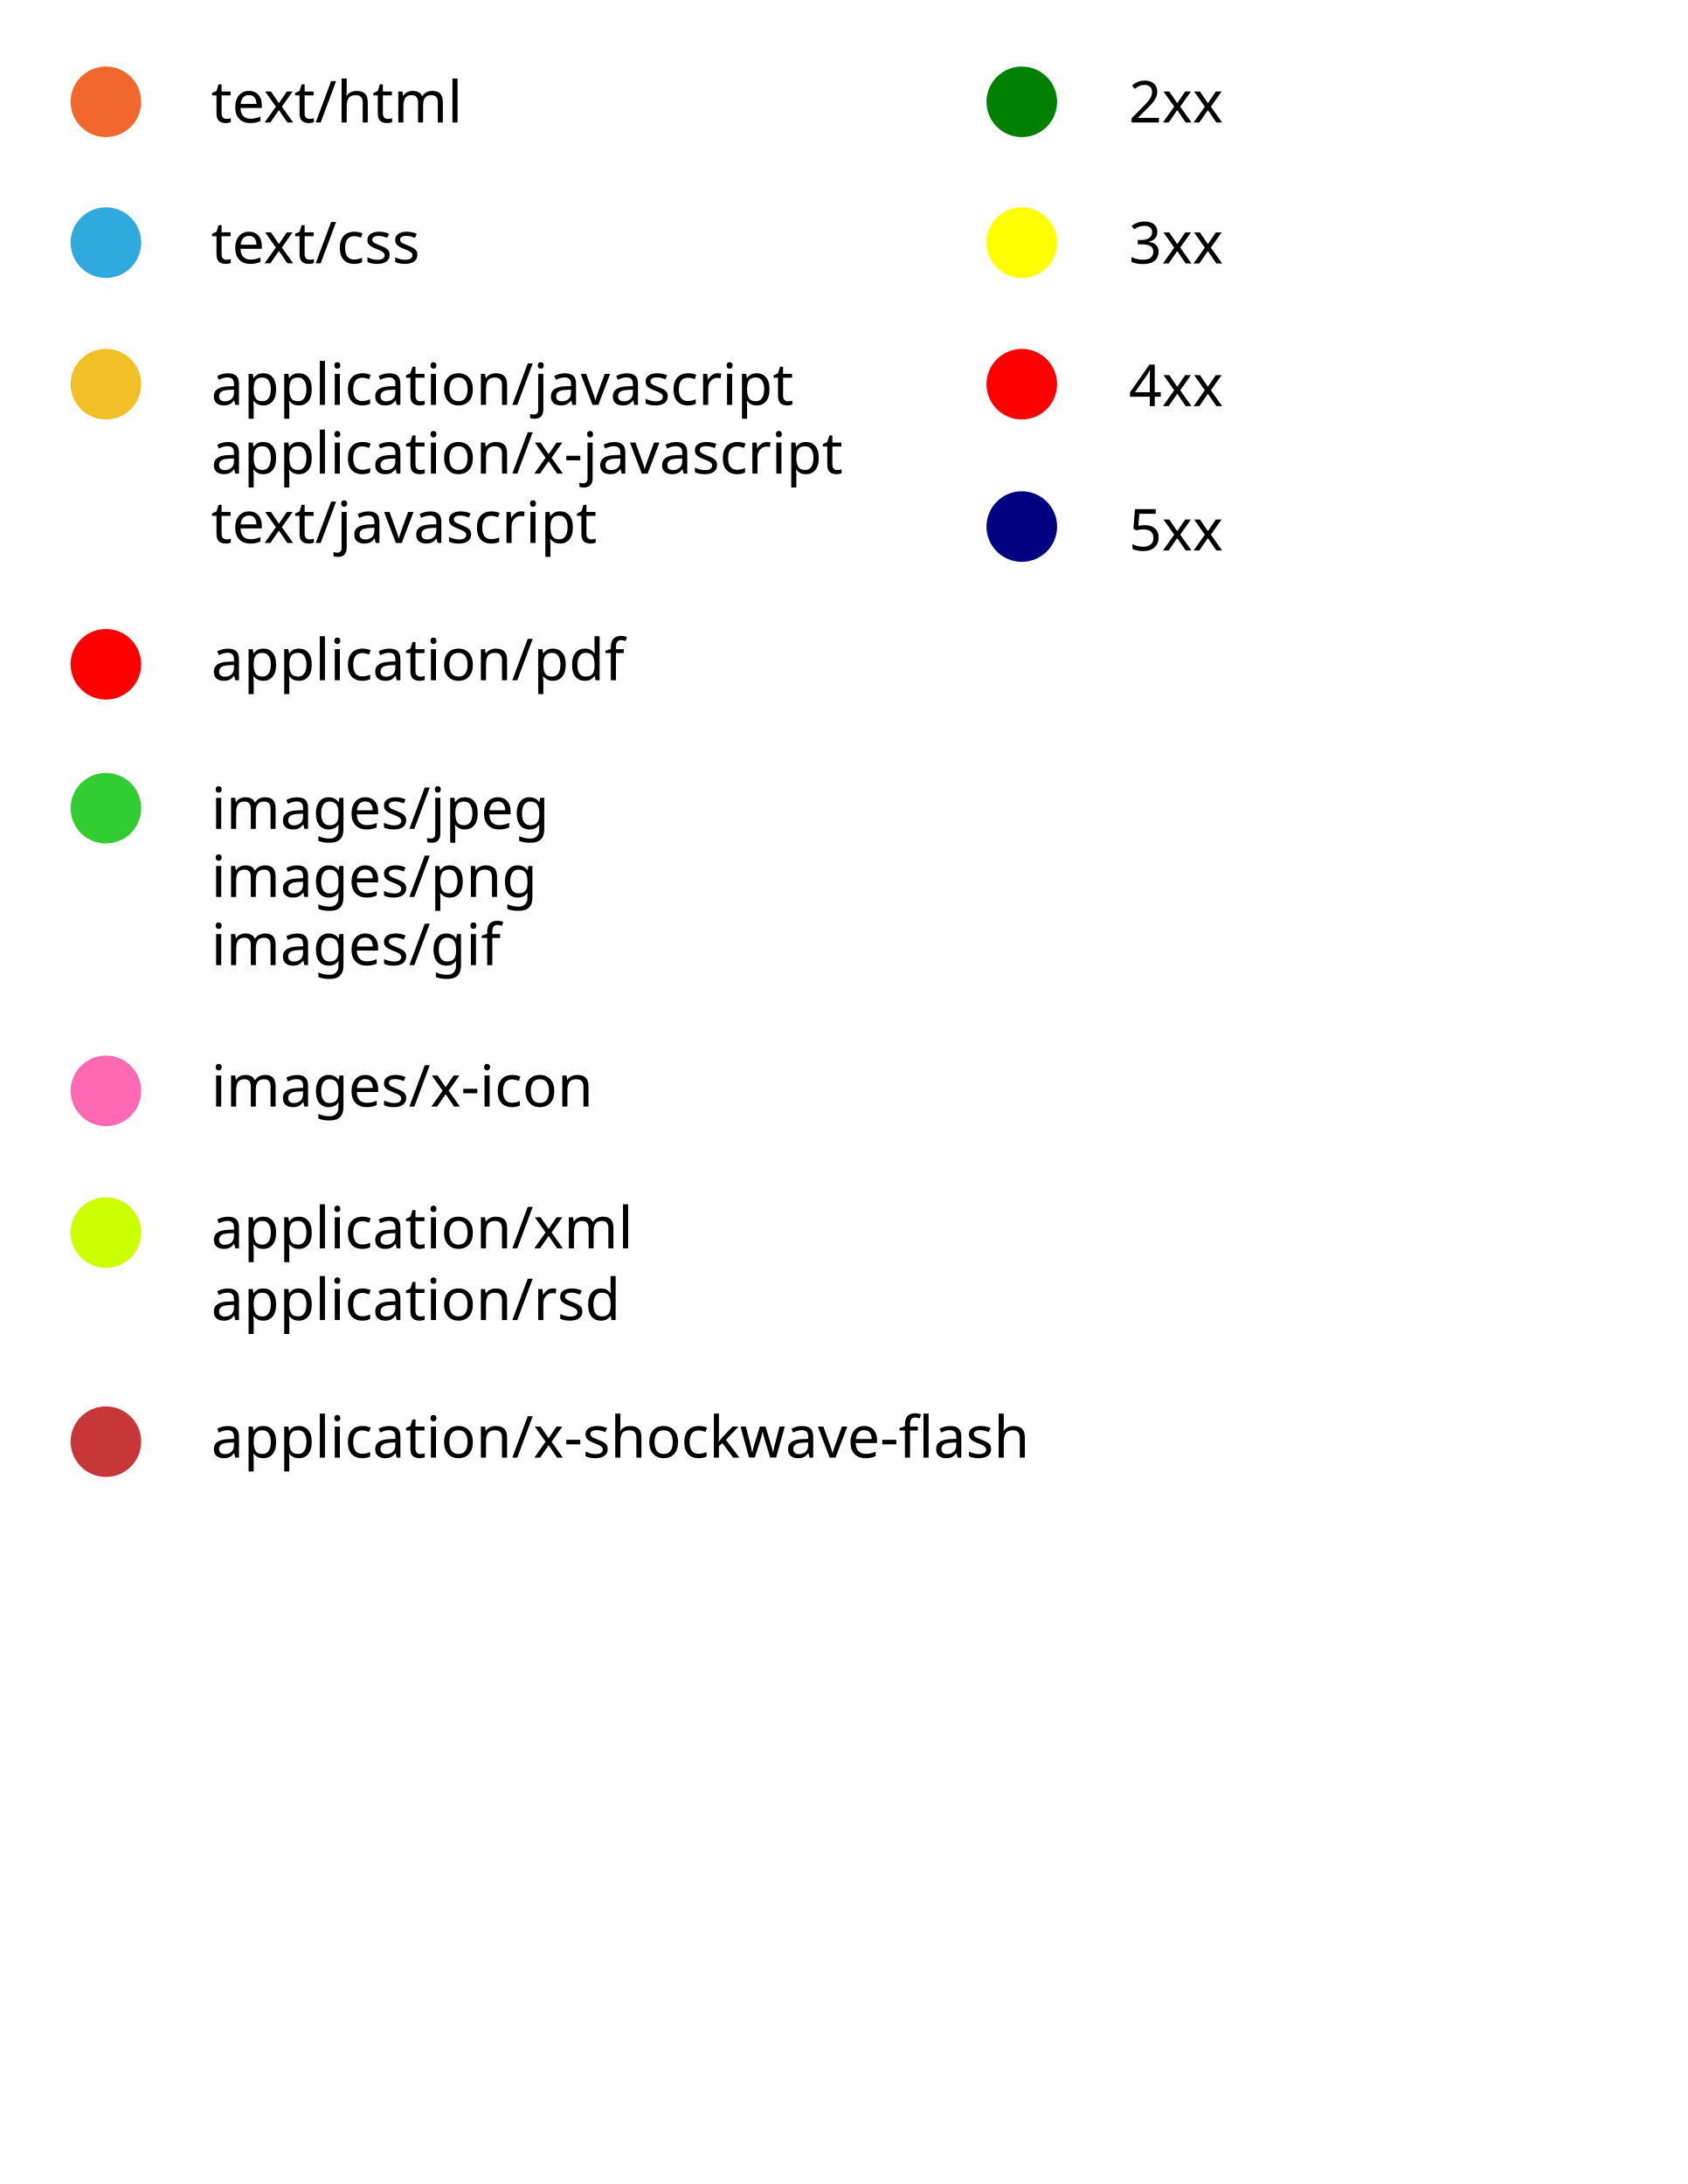
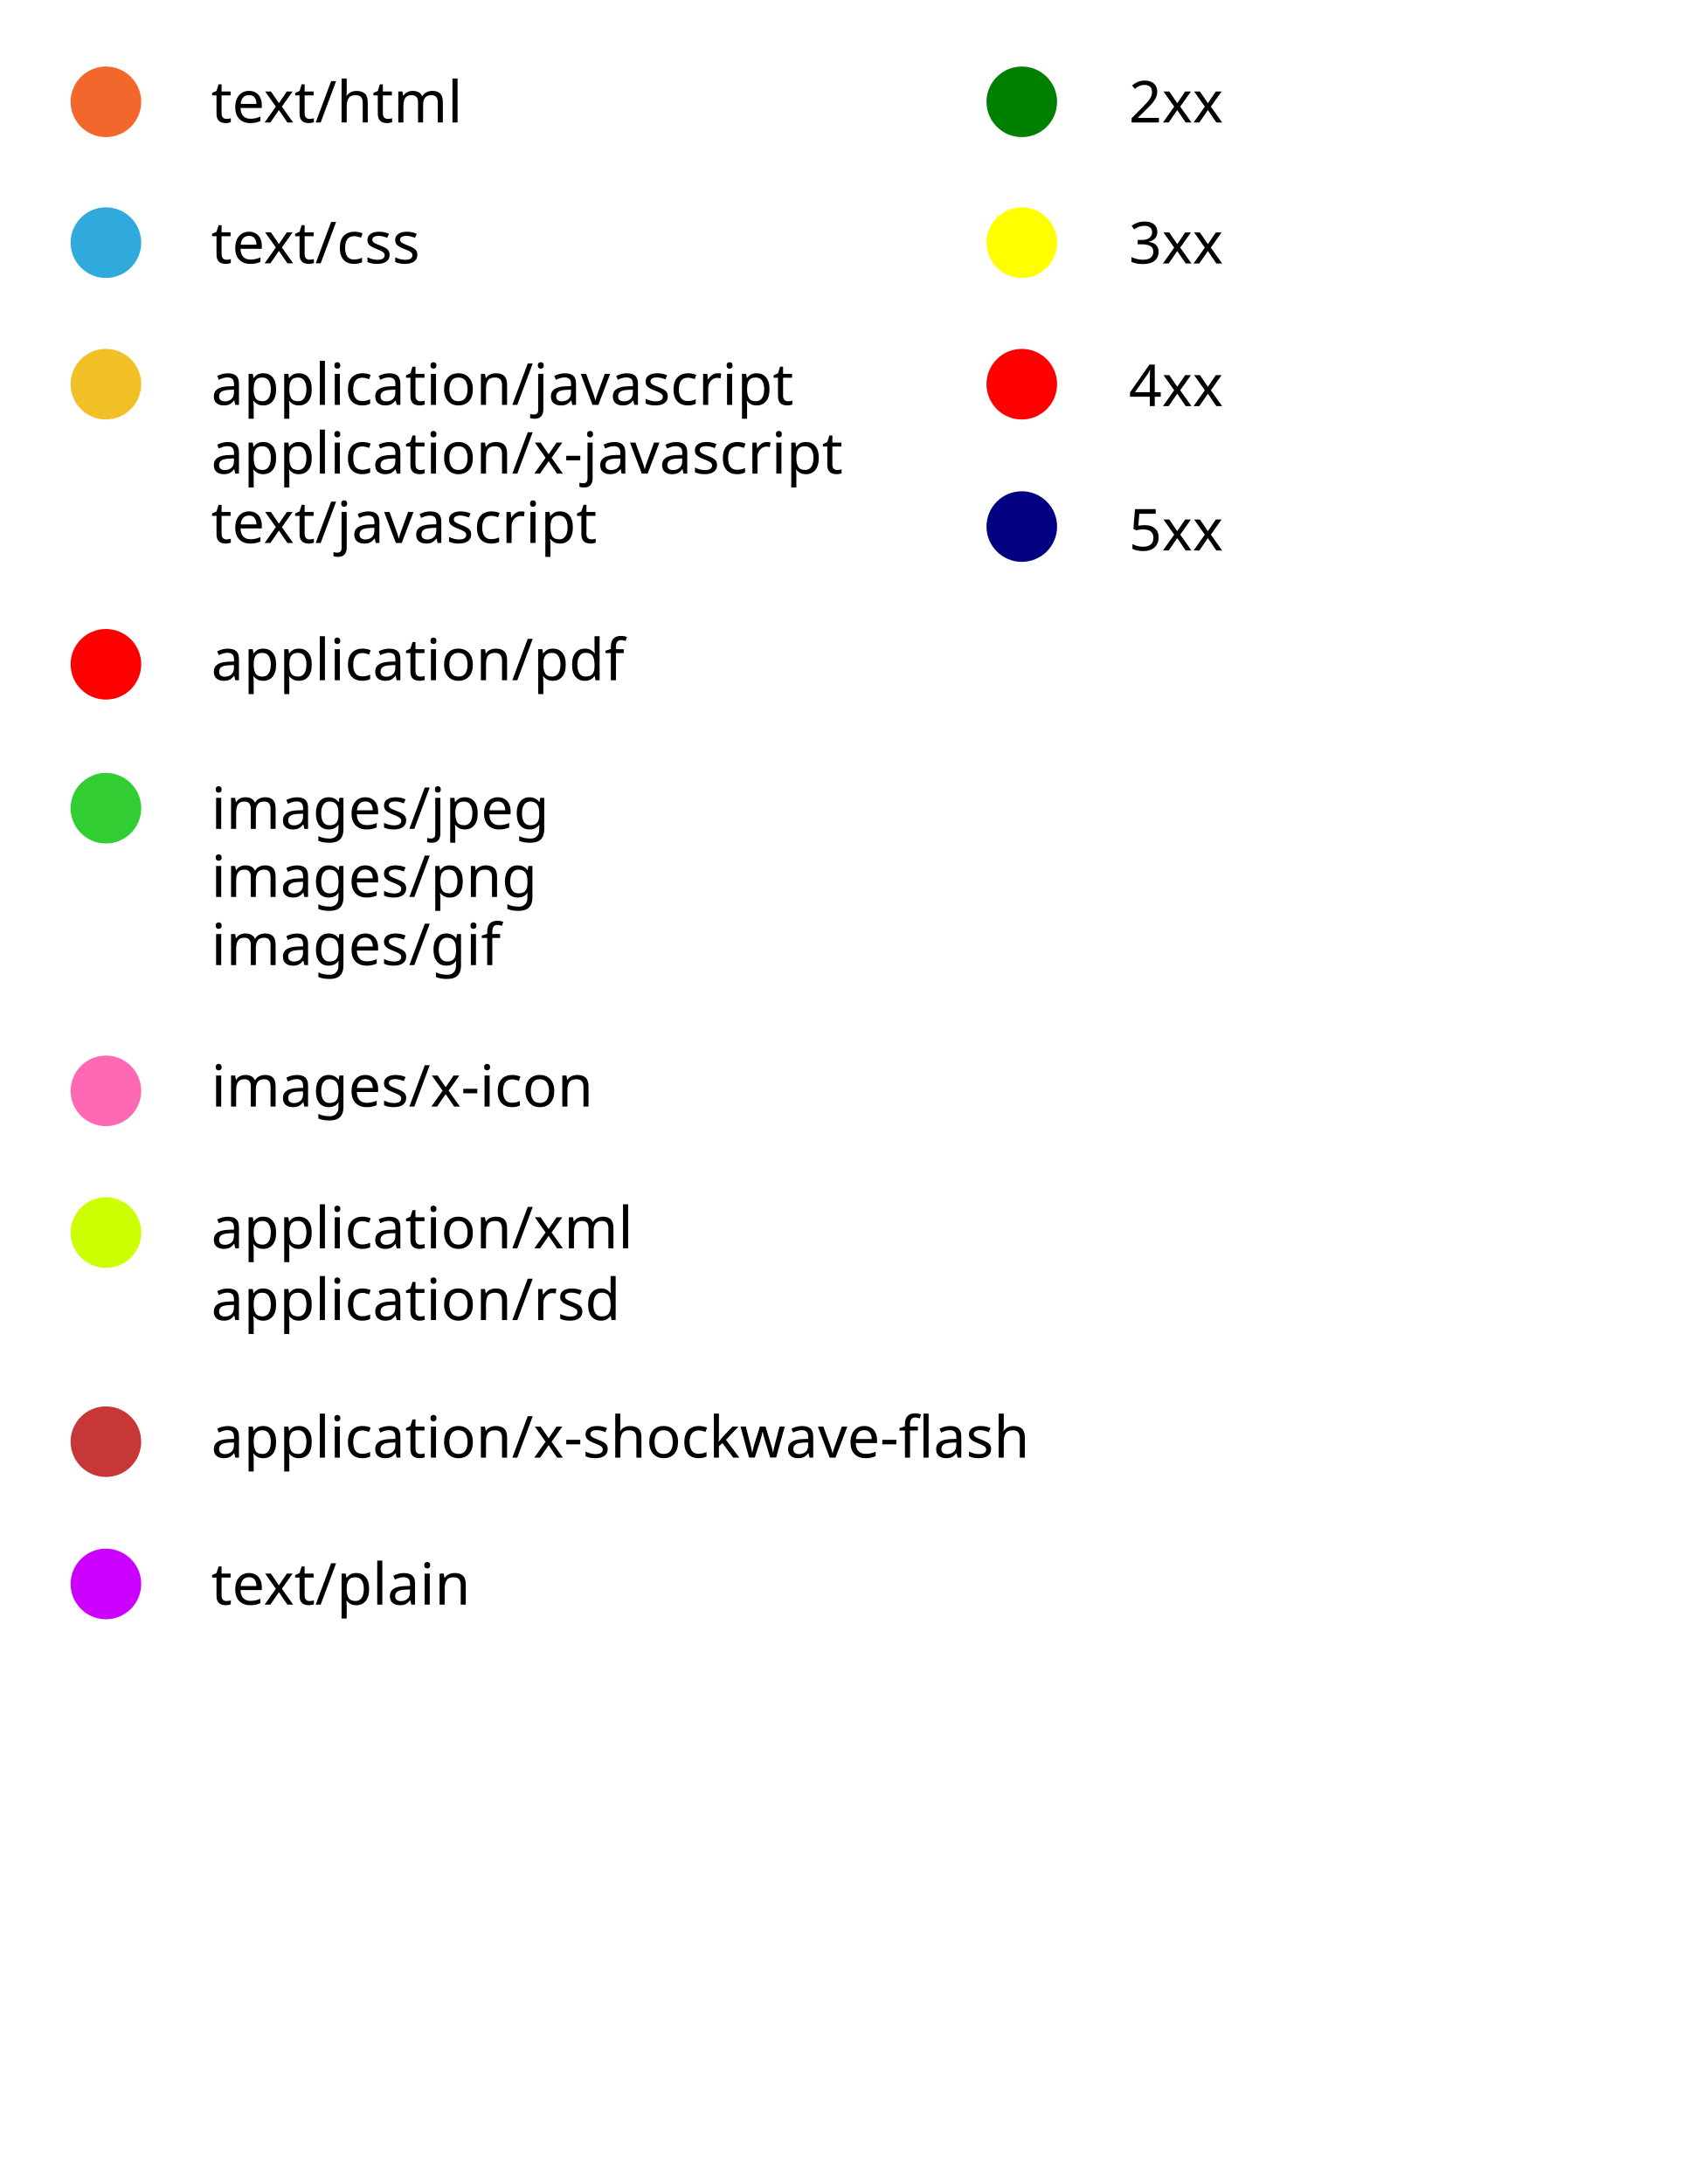
<svg xmlns="http://www.w3.org/2000/svg" width="8.5in" height="11in" viewBox="0 0 765 990" id="svg2" version="1.1">
  <defs id="defs4" />
  <g id="layer1" transform="translate(0,-62.3622)">
    <circle style="opacity:1;fill:#f1672c;fill-opacity:1;fill-rule:evenodd;stroke:none;stroke-width:1.2;stroke-linecap:butt;stroke-linejoin:miter;stroke-miterlimit:4;stroke-dasharray:none;stroke-dashoffset:0;stroke-opacity:1" id="path4138" cx="48" cy="108.52" r="16" />
    <text xml:space="preserve" style="font-style:normal;font-variant:normal;font-weight:300;font-stretch:condensed;font-size:26.25px;line-height:125%;font-family:'Helvetica Neue LT Com';-inkscape-font-specification:'Helvetica Neue LT Com, Light Condensed';text-align:start;letter-spacing:0px;word-spacing:0px;writing-mode:lr-tb;text-anchor:start;fill:#000000;fill-opacity:1;stroke:none;stroke-width:1px;stroke-linecap:butt;stroke-linejoin:miter;stroke-opacity:1" x="95.709" y="117.891" id="text4140">
      <tspan id="tspan4142" x="95.709" y="117.891">text/html</tspan>
    </text>
    <circle r="16" cy="172.355" cx="48" id="circle4144" style="opacity:1;fill:#30a9dc;fill-opacity:1;fill-rule:evenodd;stroke:none;stroke-width:1.2;stroke-linecap:butt;stroke-linejoin:miter;stroke-miterlimit:4;stroke-dasharray:none;stroke-dashoffset:0;stroke-opacity:1" />
    <text id="text4146" y="181.726" x="95.709" style="font-style:normal;font-variant:normal;font-weight:300;font-stretch:condensed;font-size:26.25px;line-height:125%;font-family:'Helvetica Neue LT Com';-inkscape-font-specification:'Helvetica Neue LT Com, Light Condensed';text-align:start;letter-spacing:0px;word-spacing:0px;writing-mode:lr-tb;text-anchor:start;fill:#000000;fill-opacity:1;stroke:none;stroke-width:1px;stroke-linecap:butt;stroke-linejoin:miter;stroke-opacity:1" xml:space="preserve">
      <tspan y="181.726" x="95.709" id="tspan4148">text/css</tspan>
    </text>
    <circle style="opacity:1;fill:#f1bf26;fill-opacity:1;fill-rule:evenodd;stroke:none;stroke-width:1.2;stroke-linecap:butt;stroke-linejoin:miter;stroke-miterlimit:4;stroke-dasharray:none;stroke-dashoffset:0;stroke-opacity:1" id="circle4150" cx="48" cy="236.512" r="16" />
    <text xml:space="preserve" style="font-style:normal;font-variant:normal;font-weight:300;font-stretch:condensed;font-size:26.25px;line-height:125%;font-family:'Helvetica Neue LT Com';-inkscape-font-specification:'Helvetica Neue LT Com, Light Condensed';text-align:start;letter-spacing:0px;word-spacing:0px;writing-mode:lr-tb;text-anchor:start;fill:#000000;fill-opacity:1;stroke:none;stroke-width:1px;stroke-linecap:butt;stroke-linejoin:miter;stroke-opacity:1" x="95.709" y="245.883" id="text4152">
      <tspan id="tspan4154" x="95.709" y="245.883">application/javascript</tspan>
    </text>
    <text id="text4156" y="277.043" x="95.709" style="font-style:normal;font-variant:normal;font-weight:300;font-stretch:condensed;font-size:26.25px;line-height:125%;font-family:'Helvetica Neue LT Com';-inkscape-font-specification:'Helvetica Neue LT Com, Light Condensed';text-align:start;letter-spacing:0px;word-spacing:0px;writing-mode:lr-tb;text-anchor:start;fill:#000000;fill-opacity:1;stroke:none;stroke-width:1px;stroke-linecap:butt;stroke-linejoin:miter;stroke-opacity:1" xml:space="preserve">
      <tspan y="277.043" x="95.709" id="tspan4158">application/x-javascript</tspan>
    </text>
    <text xml:space="preserve" style="font-style:normal;font-variant:normal;font-weight:300;font-stretch:condensed;font-size:26.25px;line-height:125%;font-family:'Helvetica Neue LT Com';-inkscape-font-specification:'Helvetica Neue LT Com, Light Condensed';text-align:start;letter-spacing:0px;word-spacing:0px;writing-mode:lr-tb;text-anchor:start;fill:#000000;fill-opacity:1;stroke:none;stroke-width:1px;stroke-linecap:butt;stroke-linejoin:miter;stroke-opacity:1" x="95.709" y="308.495" id="text4160">
      <tspan id="tspan4162" x="95.709" y="308.495">text/javascript</tspan>
    </text>
    <circle r="16" cy="363.482" cx="48" id="circle4183" style="opacity:1;fill:#ff0000;fill-opacity:1;fill-rule:evenodd;stroke:none;stroke-width:1.2;stroke-linecap:butt;stroke-linejoin:miter;stroke-miterlimit:4;stroke-dasharray:none;stroke-dashoffset:0;stroke-opacity:1" />
    <text id="text4185" y="370.701" x="95.709" style="font-style:normal;font-variant:normal;font-weight:300;font-stretch:condensed;font-size:26.25px;line-height:125%;font-family:'Helvetica Neue LT Com';-inkscape-font-specification:'Helvetica Neue LT Com, Light Condensed';text-align:start;letter-spacing:0px;word-spacing:0px;writing-mode:lr-tb;text-anchor:start;fill:#000000;fill-opacity:1;stroke:none;stroke-width:1px;stroke-linecap:butt;stroke-linejoin:miter;stroke-opacity:1" xml:space="preserve">
      <tspan y="370.701" x="95.709" id="tspan4187">application/pdf</tspan>
    </text>
    <circle style="opacity:1;fill:#32cd32;fill-opacity:1;fill-rule:evenodd;stroke:none;stroke-width:1.2;stroke-linecap:butt;stroke-linejoin:miter;stroke-miterlimit:4;stroke-dasharray:none;stroke-dashoffset:0;stroke-opacity:1" id="circle4189" cx="48" cy="428.714" r="16" />
    <text xml:space="preserve" style="font-style:normal;font-variant:normal;font-weight:300;font-stretch:condensed;font-size:26.25px;line-height:125%;font-family:'Helvetica Neue LT Com';-inkscape-font-specification:'Helvetica Neue LT Com, Light Condensed';text-align:start;letter-spacing:0px;word-spacing:0px;writing-mode:lr-tb;text-anchor:start;fill:#000000;fill-opacity:1;stroke:none;stroke-width:1px;stroke-linecap:butt;stroke-linejoin:miter;stroke-opacity:1" x="95.709" y="438.085" id="text4191">
      <tspan id="tspan4193" x="95.709" y="438.085">images/jpeg</tspan>
    </text>
    <text id="text4195" y="468.954" x="95.709" style="font-style:normal;font-variant:normal;font-weight:300;font-stretch:condensed;font-size:26.25px;line-height:125%;font-family:'Helvetica Neue LT Com';-inkscape-font-specification:'Helvetica Neue LT Com, Light Condensed';text-align:start;letter-spacing:0px;word-spacing:0px;writing-mode:lr-tb;text-anchor:start;fill:#000000;fill-opacity:1;stroke:none;stroke-width:1px;stroke-linecap:butt;stroke-linejoin:miter;stroke-opacity:1" xml:space="preserve">
      <tspan y="468.954" x="95.709" id="tspan4197">images/png</tspan>
    </text>
    <text xml:space="preserve" style="font-style:normal;font-variant:normal;font-weight:300;font-stretch:condensed;font-size:26.25px;line-height:125%;font-family:'Helvetica Neue LT Com';-inkscape-font-specification:'Helvetica Neue LT Com, Light Condensed';text-align:start;letter-spacing:0px;word-spacing:0px;writing-mode:lr-tb;text-anchor:start;fill:#000000;fill-opacity:1;stroke:none;stroke-width:1px;stroke-linecap:butt;stroke-linejoin:miter;stroke-opacity:1" x="95.709" y="499.823" id="text4199">
      <tspan id="tspan4201" x="95.709" y="499.823">images/gif</tspan>
    </text>
    <text id="text4203" y="563.963" x="95.709" style="font-style:normal;font-variant:normal;font-weight:300;font-stretch:condensed;font-size:26.25px;line-height:125%;font-family:'Helvetica Neue LT Com';-inkscape-font-specification:'Helvetica Neue LT Com, Light Condensed';text-align:start;letter-spacing:0px;word-spacing:0px;writing-mode:lr-tb;text-anchor:start;fill:#000000;fill-opacity:1;stroke:none;stroke-width:1px;stroke-linecap:butt;stroke-linejoin:miter;stroke-opacity:1" xml:space="preserve">
      <tspan y="563.963" x="95.709" id="tspan4205">images/x-icon</tspan>
    </text>
    <circle r="16" cy="556.849" cx="48" id="circle4207" style="opacity:1;fill:#ff69b4;fill-opacity:1;fill-rule:evenodd;stroke:none;stroke-width:1.2;stroke-linecap:butt;stroke-linejoin:miter;stroke-miterlimit:4;stroke-dasharray:none;stroke-dashoffset:0;stroke-opacity:1" />
    <text xml:space="preserve" style="font-style:normal;font-variant:normal;font-weight:300;font-stretch:condensed;font-size:26.25px;line-height:125%;font-family:'Helvetica Neue LT Com';-inkscape-font-specification:'Helvetica Neue LT Com, Light Condensed';text-align:start;letter-spacing:0px;word-spacing:0px;writing-mode:lr-tb;text-anchor:start;fill:#000000;fill-opacity:1;stroke:none;stroke-width:1px;stroke-linecap:butt;stroke-linejoin:miter;stroke-opacity:1" x="95.709" y="628.21" id="text4209">
      <tspan id="tspan4211" x="95.709" y="628.21">application/xml</tspan>
    </text>
    <circle style="opacity:1;fill:#ccff00;fill-opacity:1;fill-rule:evenodd;stroke:none;stroke-width:1.2;stroke-linecap:butt;stroke-linejoin:miter;stroke-miterlimit:4;stroke-dasharray:none;stroke-dashoffset:0;stroke-opacity:1" id="circle4213" cx="48" cy="621.096" r="16" />
    <text id="text4215" y="660.745" x="95.709" style="font-style:normal;font-variant:normal;font-weight:300;font-stretch:condensed;font-size:26.25px;line-height:125%;font-family:'Helvetica Neue LT Com';-inkscape-font-specification:'Helvetica Neue LT Com, Light Condensed';text-align:start;letter-spacing:0px;word-spacing:0px;writing-mode:lr-tb;text-anchor:start;fill:#000000;fill-opacity:1;stroke:none;stroke-width:1px;stroke-linecap:butt;stroke-linejoin:miter;stroke-opacity:1" xml:space="preserve">
      <tspan y="660.745" x="95.709" id="tspan4217">application/rsd</tspan>
    </text>
    <circle style="opacity:1;fill:#c83737;fill-opacity:1;fill-rule:evenodd;stroke:none;stroke-width:1.2;stroke-linecap:butt;stroke-linejoin:miter;stroke-miterlimit:4;stroke-dasharray:none;stroke-dashoffset:0;stroke-opacity:1" id="circle3365" cx="48" cy="715.869" r="16" />
    <text xml:space="preserve" style="font-style:normal;font-variant:normal;font-weight:300;font-stretch:condensed;font-size:26.25px;line-height:125%;font-family:'Helvetica Neue LT Com';-inkscape-font-specification:'Helvetica Neue LT Com, Light Condensed';text-align:start;letter-spacing:0px;word-spacing:0px;writing-mode:lr-tb;text-anchor:start;fill:#000000;fill-opacity:1;stroke:none;stroke-width:1px;stroke-linecap:butt;stroke-linejoin:miter;stroke-opacity:1" x="95.709" y="723.088" id="text3367">
      <tspan id="tspan3369" x="95.709" y="723.088">application/x-shockwave-flash</tspan>
    </text>
    <circle r="16" cy="108.52" cx="463.119" id="circle4168" style="opacity:1;fill:#008000;fill-opacity:1;fill-rule:evenodd;stroke:none;stroke-width:1.2;stroke-linecap:butt;stroke-linejoin:miter;stroke-miterlimit:4;stroke-dasharray:none;stroke-dashoffset:0;stroke-opacity:1" />
    <circle style="opacity:1;fill:#ffff00;fill-opacity:1;fill-rule:evenodd;stroke:none;stroke-width:1.2;stroke-linecap:butt;stroke-linejoin:miter;stroke-miterlimit:4;stroke-dasharray:none;stroke-dashoffset:0;stroke-opacity:1" id="circle4170" cx="463.119" cy="172.355" r="16" />
    <circle r="16" cy="236.512" cx="463.119" id="circle4172" style="opacity:1;fill:#ff0000;fill-opacity:1;fill-rule:evenodd;stroke:none;stroke-width:1.2;stroke-linecap:butt;stroke-linejoin:miter;stroke-miterlimit:4;stroke-dasharray:none;stroke-dashoffset:0;stroke-opacity:1" />
    <circle style="opacity:1;fill:#000080;fill-opacity:1;fill-rule:evenodd;stroke:none;stroke-width:1.2;stroke-linecap:butt;stroke-linejoin:miter;stroke-miterlimit:4;stroke-dasharray:none;stroke-dashoffset:0;stroke-opacity:1" id="circle4174" cx="463.119" cy="301.05" r="16" />
    <text id="text4176" y="117.891" x="511.612" style="font-style:normal;font-variant:normal;font-weight:300;font-stretch:condensed;font-size:26.25px;line-height:125%;font-family:'Helvetica Neue LT Com';-inkscape-font-specification:'Helvetica Neue LT Com, Light Condensed';text-align:start;letter-spacing:0px;word-spacing:0px;writing-mode:lr-tb;text-anchor:start;fill:#000000;fill-opacity:1;stroke:none;stroke-width:1px;stroke-linecap:butt;stroke-linejoin:miter;stroke-opacity:1" xml:space="preserve">
      <tspan y="117.891" x="511.612" id="tspan4178">2xx</tspan>
    </text>
    <text xml:space="preserve" style="font-style:normal;font-variant:normal;font-weight:300;font-stretch:condensed;font-size:26.25px;line-height:125%;font-family:'Helvetica Neue LT Com';-inkscape-font-specification:'Helvetica Neue LT Com, Light Condensed';text-align:start;letter-spacing:0px;word-spacing:0px;writing-mode:lr-tb;text-anchor:start;fill:#000000;fill-opacity:1;stroke:none;stroke-width:1px;stroke-linecap:butt;stroke-linejoin:miter;stroke-opacity:1" x="511.612" y="181.787" id="text4180">
      <tspan id="tspan4182" x="511.612" y="181.787">3xx</tspan>
    </text>
    <text id="text4184" y="246.457" x="511.612" style="font-style:normal;font-variant:normal;font-weight:300;font-stretch:condensed;font-size:26.25px;line-height:125%;font-family:'Helvetica Neue LT Com';-inkscape-font-specification:'Helvetica Neue LT Com, Light Condensed';text-align:start;letter-spacing:0px;word-spacing:0px;writing-mode:lr-tb;text-anchor:start;fill:#000000;fill-opacity:1;stroke:none;stroke-width:1px;stroke-linecap:butt;stroke-linejoin:miter;stroke-opacity:1" xml:space="preserve">
      <tspan y="246.457" x="511.612" id="tspan4186">4xx</tspan>
    </text>
    <text xml:space="preserve" style="font-style:normal;font-variant:normal;font-weight:300;font-stretch:condensed;font-size:26.25px;line-height:125%;font-family:'Helvetica Neue LT Com';-inkscape-font-specification:'Helvetica Neue LT Com, Light Condensed';text-align:start;letter-spacing:0px;word-spacing:0px;writing-mode:lr-tb;text-anchor:start;fill:#000000;fill-opacity:1;stroke:none;stroke-width:1px;stroke-linecap:butt;stroke-linejoin:miter;stroke-opacity:1" x="511.612" y="311.902" id="text4188">
      <tspan id="tspan4190" x="511.612" y="311.902">5xx</tspan>
    </text>
+     <circle r="16" cy="780.361" cx="48" id="circle4180" style="opacity:1;fill:#cc00ff;fill-opacity:1;fill-rule:evenodd;stroke:none;stroke-width:1.2;stroke-linecap:butt;stroke-linejoin:miter;stroke-miterlimit:4;stroke-dasharray:none;stroke-dashoffset:0;stroke-opacity:1" />
+     <text id="text4182" y="789.732" x="95.709" style="font-style:normal;font-variant:normal;font-weight:300;font-stretch:condensed;font-size:26.25px;line-height:125%;font-family:'Helvetica Neue LT Com';-inkscape-font-specification:'Helvetica Neue LT Com, Light Condensed';text-align:start;letter-spacing:0px;word-spacing:0px;writing-mode:lr-tb;text-anchor:start;fill:#000000;fill-opacity:1;stroke:none;stroke-width:1px;stroke-linecap:butt;stroke-linejoin:miter;stroke-opacity:1" xml:space="preserve">
+       <tspan y="789.732" x="95.709" id="tspan4184">text/plain</tspan>
+     </text>
  </g>
</svg>
